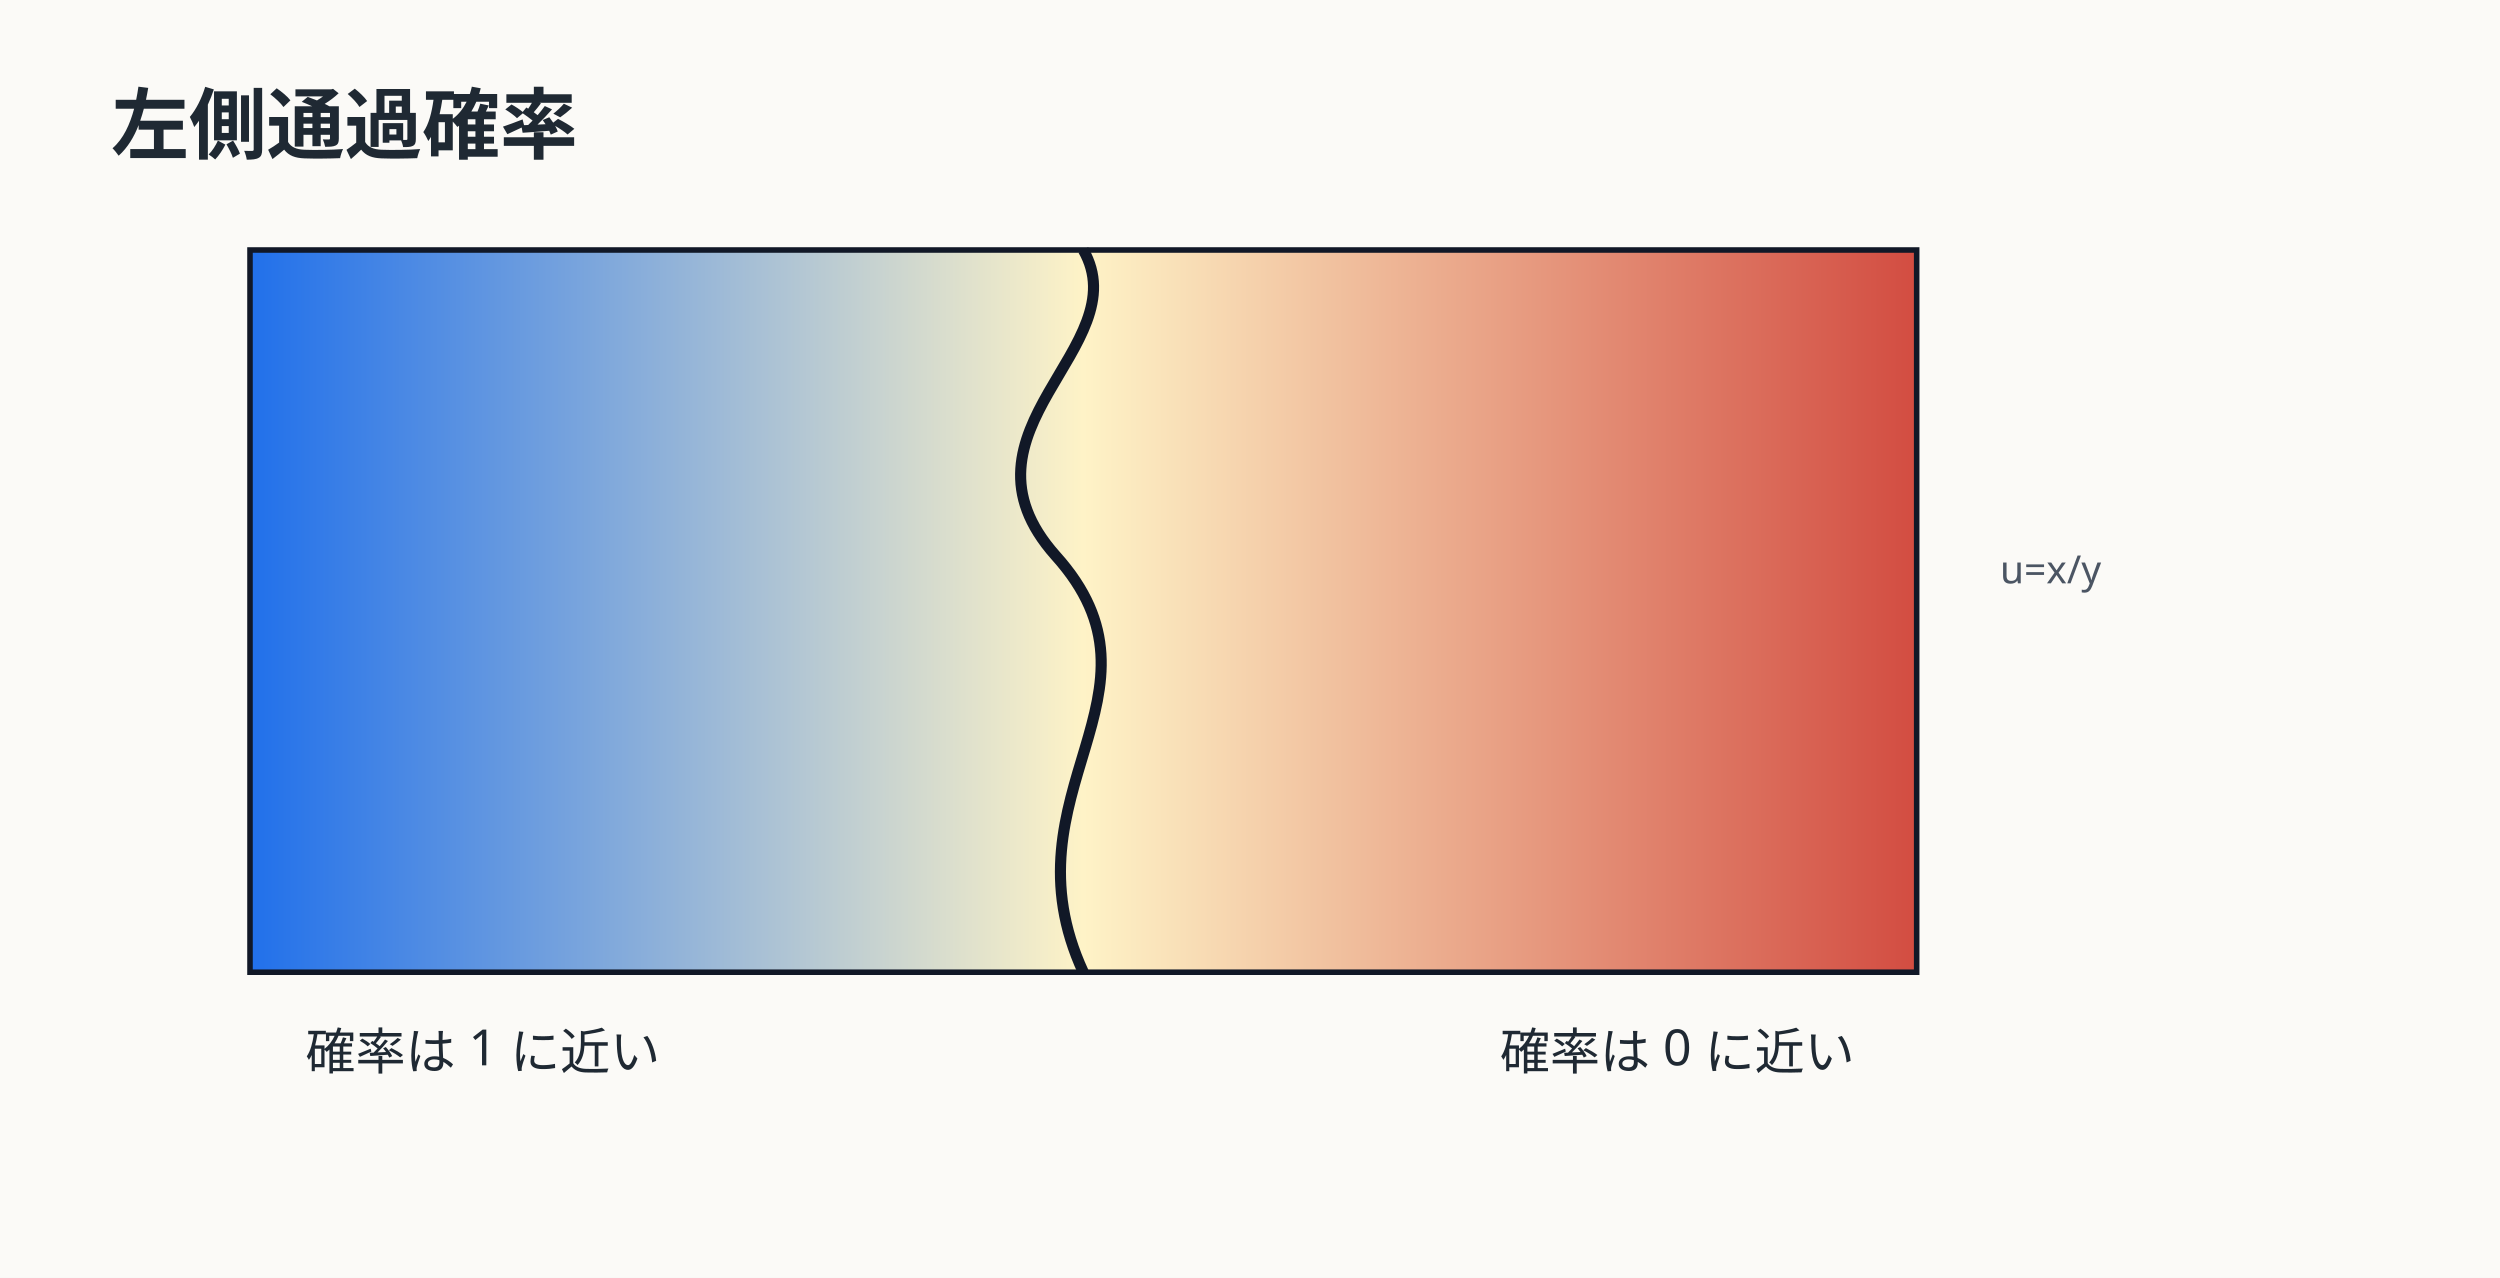
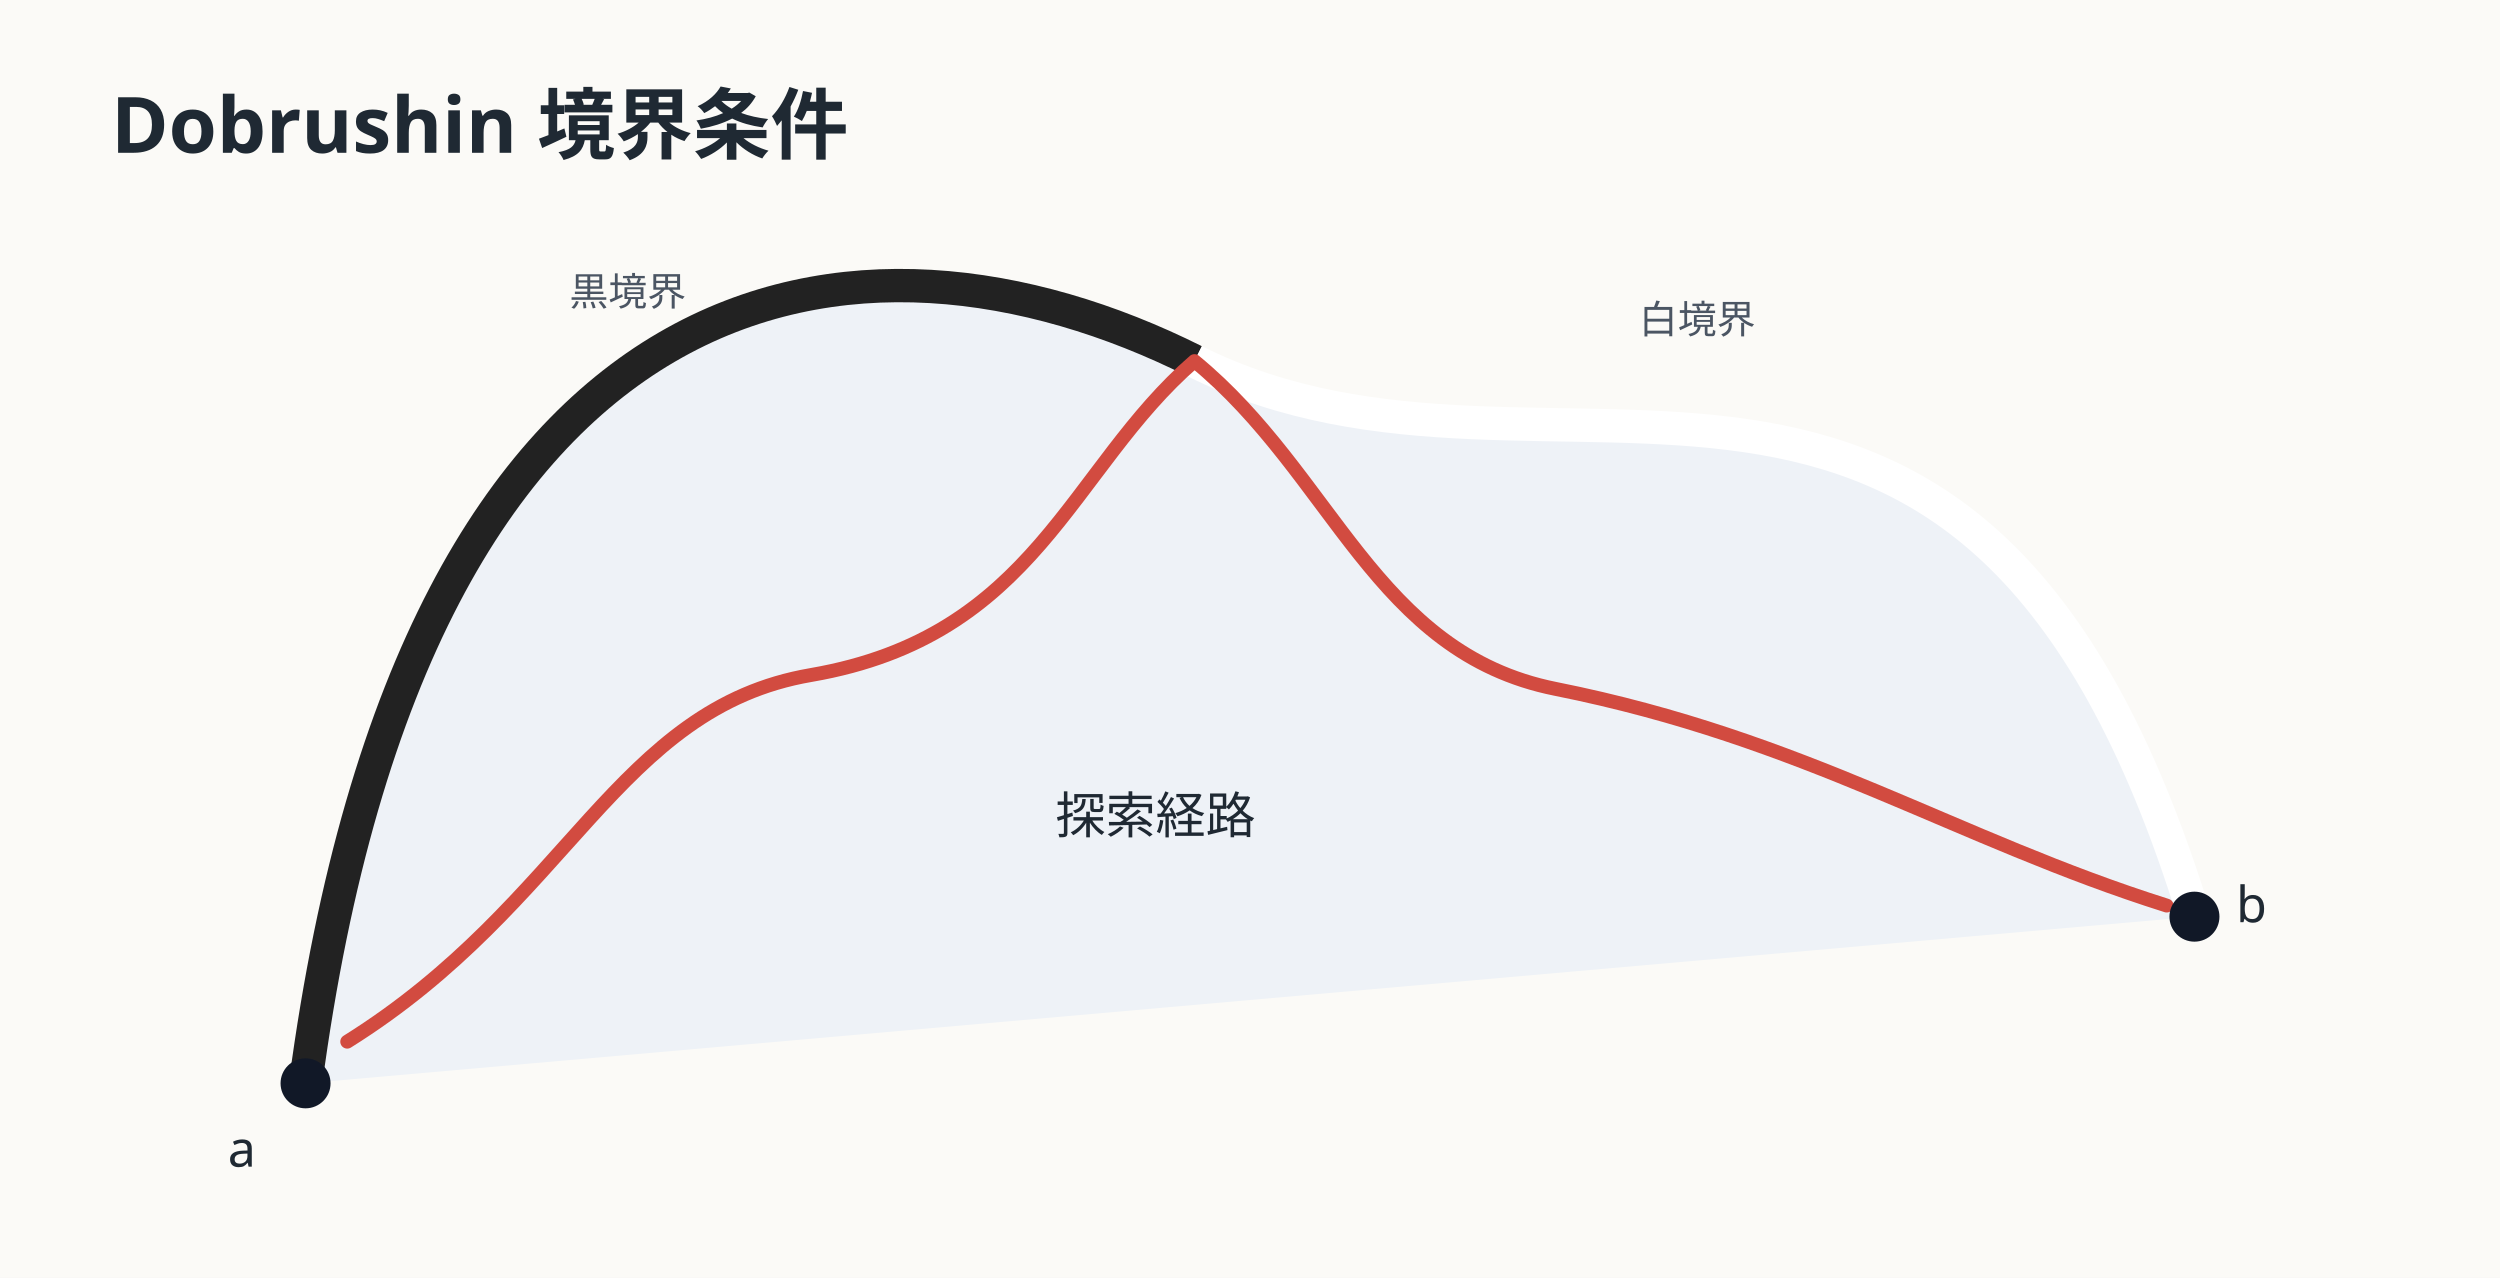
<svg xmlns="http://www.w3.org/2000/svg" viewBox="0 0 900 460" role="img">
  <rect width="900" height="460" fill="#fbfaf7" />
  <style>
    .title{font:700 28px sans-serif;fill:#1f2933}
    .label{font:18px sans-serif;fill:#1f2933}
    .small{font:14px sans-serif;fill:#4b5563}
    .axis{stroke:#111827;stroke-width:2;fill:none}
    .line{stroke:#1f6feb;stroke-width:5;fill:none;stroke-linecap:round;stroke-linejoin:round}
    .thin{stroke:#5b677a;stroke-width:2;fill:none}
    .red{stroke:#d24b40;stroke-width:5;fill:none;stroke-linecap:round;stroke-linejoin:round}
    .green{stroke:#178a5b;stroke-width:5;fill:none;stroke-linecap:round;stroke-linejoin:round}
    .fillblue{fill:#dceafe;stroke:#1f6feb;stroke-width:2}
    .fillred{fill:#fde2df;stroke:#d24b40;stroke-width:2}
  </style>
-   <text x="40" y="55" class="title">左側通過確率</text>
-   <defs>
-     <linearGradient id="heat" x1="0" x2="1">
-       <stop offset="0" stop-color="#1f6feb" />
-       <stop offset="0.5" stop-color="#fef3c7" />
-       <stop offset="1" stop-color="#d24b40" />
-     </linearGradient>
-   </defs>
-   <rect x="90" y="90" width="600" height="260" fill="url(#heat)" stroke="#111827" stroke-width="2" />
-   <path d="M390 350 C360 285 425 250 380 200 C340 155 410 125 390 90" stroke="#111827" stroke-width="4" fill="none" />
-   <text x="110" y="385" class="label">確率は 1 に近い</text>
-   <text x="540" y="385" class="label">確率は 0 に近い</text>
-   <text x="720" y="210" class="small">u=x/y</text>
+   <text x="40" y="55" class="title">Dobrushin 境界条件</text>
+   <path d="M110 390 C150 90 310 70 430 130 C560 195 710 70 790 330" fill="#eef2f7" stroke="#111827" stroke-width="4" />
+   <path d="M110 390 C150 90 310 70 430 130" stroke="#222" stroke-width="12" fill="none" />
+   <path d="M430 130 C560 195 710 70 790 330" stroke="#fff" stroke-width="12" fill="none" />
+   <path d="M125 375 C205 325 222 255 292 243 C373 229 385 169 430 130 C480 171 495 235 560 248 C650 266 704 302 780 326" class="red" />
+   <circle cx="110" cy="390" r="9" fill="#111827" />
+   <circle cx="790" cy="330" r="9" fill="#111827" />
+   <text x="82" y="420" class="label">a</text>
+   <text x="805" y="332" class="label">b</text>
+   <text x="205" y="110" class="small">黒境界</text>
+   <text x="590" y="120" class="small">白境界</text>
+   <text x="380" y="300" class="label">探索経路</text>
</svg>
